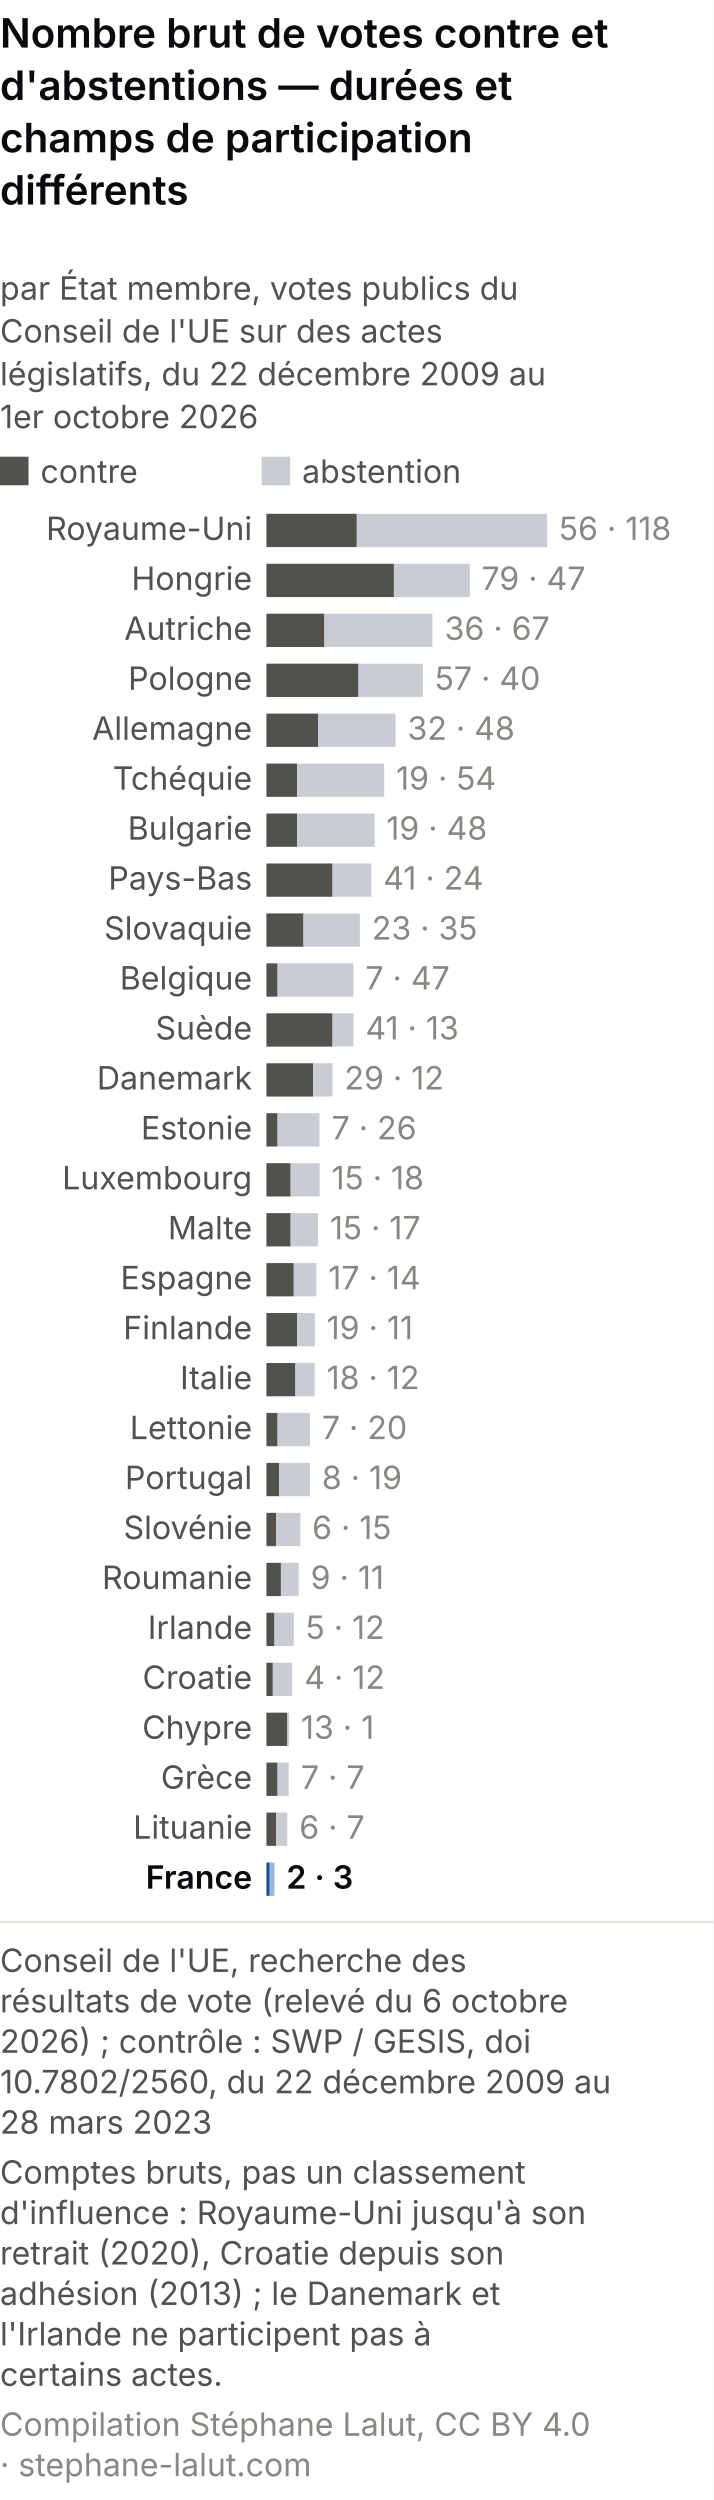
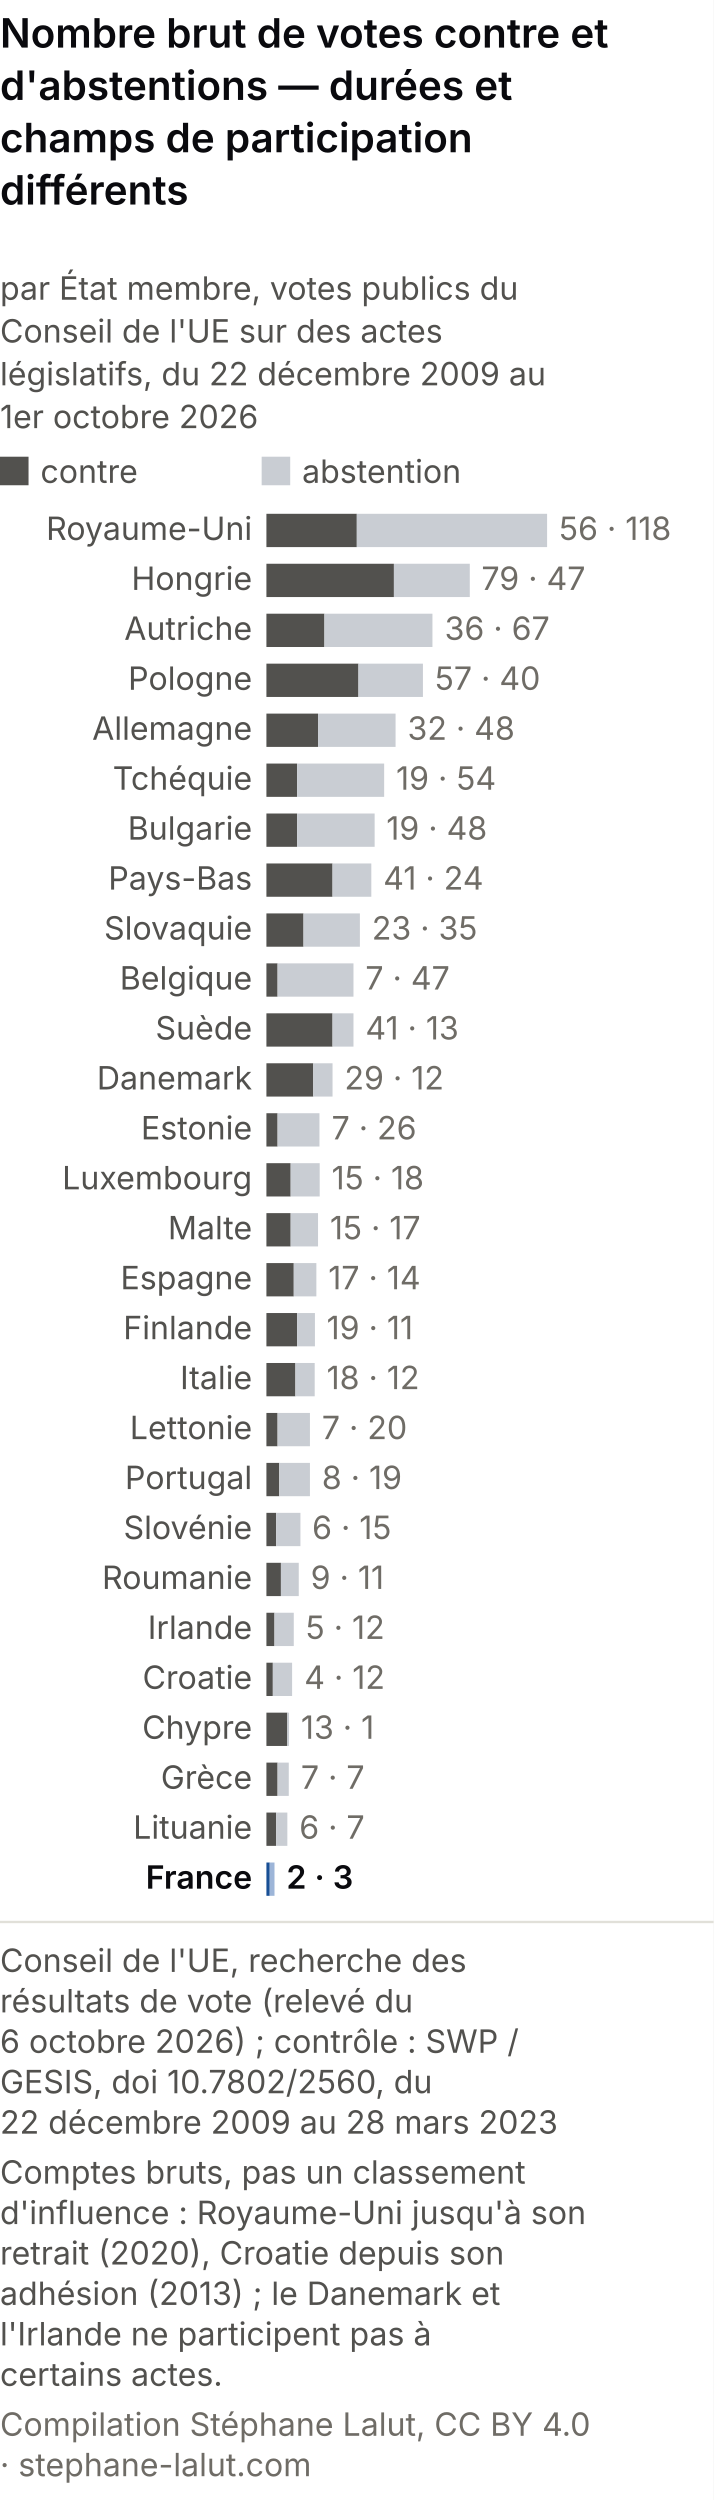
<svg xmlns="http://www.w3.org/2000/svg" viewBox="0 0 300 1051" role="img" font-variant-numeric="tabular-nums" aria-labelledby="evm-t evm-d" font-family="system-ui, -apple-system, Segoe UI, sans-serif">
  <rect width="300" height="1051" fill="#ffffff" />
  <text x="0" y="20" font-size="17" font-weight="600" fill="#0A0A0E">Nombre brut de votes contre et</text>
  <text x="0" y="42" font-size="17" font-weight="600" fill="#0A0A0E">d'abstentions — durées et</text>
  <text x="0" y="64" font-size="17" font-weight="600" fill="#0A0A0E">champs de participation</text>
  <text x="0" y="86" font-size="17" font-weight="600" fill="#0A0A0E">différents</text>
  <text x="0" y="126" font-size="13.5" fill="#52514e">par État membre, votes publics du</text>
  <text x="0" y="144" font-size="13.5" fill="#52514e">Conseil de l'UE sur des actes</text>
-   <text x="0" y="162" font-size="13.5" fill="#52514e">législatifs, du 22 décembre 2009 au</text>
-   <text x="0" y="180" font-size="13.5" fill="#52514e">1er octobre 2026</text>
+   <text x="0" y="162" font-size="13.5" fill="#52514e">législatifs, du 22 décembre 2009 au</text>
+   <text x="0" y="180" font-size="13.5" fill="#52514e">1er octobre 2026</text>
  <rect x="0" y="192" width="12" height="12" fill="#52514e" />
  <text x="17" y="203" font-size="13.5" fill="#52514e">contre</text>
  <rect x="110" y="192" width="12" height="12" fill="#c9cdd3" />
  <text x="127" y="203" font-size="13.5" fill="#52514e">abstention</text>
  <text x="106" y="227" font-size="13.5" fill="#52514e" text-anchor="end">Royaume-Uni</text>
  <rect x="112" y="216" width="38.0" height="14" fill="#52514e" />
  <rect x="150.0" y="216" width="80.0" height="14" fill="#c9cdd3" />
-   <text x="235.0" y="227" font-size="13.5" fill="#898781">56 · 118</text>
+   <text x="235.0" y="227" font-size="13.5" fill="#6f6c66">56 · 118</text>
  <text x="106" y="248" font-size="13.5" fill="#52514e" text-anchor="end">Hongrie</text>
  <rect x="112" y="237" width="53.6" height="14" fill="#52514e" />
  <rect x="165.6" y="237" width="31.9" height="14" fill="#c9cdd3" />
-   <text x="202.4" y="248" font-size="13.5" fill="#898781">79 · 47</text>
+   <text x="202.4" y="248" font-size="13.5" fill="#6f6c66">79 · 47</text>
  <text x="106" y="269" font-size="13.5" fill="#52514e" text-anchor="end">Autriche</text>
  <rect x="112" y="258" width="24.4" height="14" fill="#52514e" />
  <rect x="136.4" y="258" width="45.4" height="14" fill="#c9cdd3" />
-   <text x="186.9" y="269" font-size="13.5" fill="#898781">36 · 67</text>
+   <text x="186.9" y="269" font-size="13.5" fill="#6f6c66">36 · 67</text>
  <text x="106" y="290" font-size="13.5" fill="#52514e" text-anchor="end">Pologne</text>
  <rect x="112" y="279" width="38.7" height="14" fill="#52514e" />
  <rect x="150.7" y="279" width="27.1" height="14" fill="#c9cdd3" />
-   <text x="182.8" y="290" font-size="13.5" fill="#898781">57 · 40</text>
+   <text x="182.8" y="290" font-size="13.5" fill="#6f6c66">57 · 40</text>
  <text x="106" y="311" font-size="13.5" fill="#52514e" text-anchor="end">Allemagne</text>
  <rect x="112" y="300" width="21.7" height="14" fill="#52514e" />
  <rect x="133.7" y="300" width="32.6" height="14" fill="#c9cdd3" />
-   <text x="171.3" y="311" font-size="13.5" fill="#898781">32 · 48</text>
+   <text x="171.3" y="311" font-size="13.5" fill="#6f6c66">32 · 48</text>
  <text x="106" y="332" font-size="13.5" fill="#52514e" text-anchor="end">Tchéquie</text>
  <rect x="112" y="321" width="12.9" height="14" fill="#52514e" />
  <rect x="124.9" y="321" width="36.6" height="14" fill="#c9cdd3" />
-   <text x="166.5" y="332" font-size="13.5" fill="#898781">19 · 54</text>
+   <text x="166.5" y="332" font-size="13.5" fill="#6f6c66">19 · 54</text>
  <text x="106" y="353" font-size="13.5" fill="#52514e" text-anchor="end">Bulgarie</text>
  <rect x="112" y="342" width="12.9" height="14" fill="#52514e" />
  <rect x="124.9" y="342" width="32.6" height="14" fill="#c9cdd3" />
-   <text x="162.4" y="353" font-size="13.5" fill="#898781">19 · 48</text>
+   <text x="162.4" y="353" font-size="13.5" fill="#6f6c66">19 · 48</text>
  <text x="106" y="374" font-size="13.5" fill="#52514e" text-anchor="end">Pays-Bas</text>
  <rect x="112" y="363" width="27.8" height="14" fill="#52514e" />
  <rect x="139.8" y="363" width="16.3" height="14" fill="#c9cdd3" />
-   <text x="161.1" y="374" font-size="13.5" fill="#898781">41 · 24</text>
+   <text x="161.1" y="374" font-size="13.5" fill="#6f6c66">41 · 24</text>
  <text x="106" y="395" font-size="13.5" fill="#52514e" text-anchor="end">Slovaquie</text>
  <rect x="112" y="384" width="15.6" height="14" fill="#52514e" />
  <rect x="127.6" y="384" width="23.7" height="14" fill="#c9cdd3" />
-   <text x="156.3" y="395" font-size="13.5" fill="#898781">23 · 35</text>
+   <text x="156.3" y="395" font-size="13.5" fill="#6f6c66">23 · 35</text>
  <text x="106" y="416" font-size="13.5" fill="#52514e" text-anchor="end">Belgique</text>
  <rect x="112" y="405" width="4.7" height="14" fill="#52514e" />
  <rect x="116.7" y="405" width="31.9" height="14" fill="#c9cdd3" />
-   <text x="153.6" y="416" font-size="13.5" fill="#898781">7 · 47</text>
+   <text x="153.6" y="416" font-size="13.5" fill="#6f6c66">7 · 47</text>
  <text x="106" y="437" font-size="13.5" fill="#52514e" text-anchor="end">Suède</text>
  <rect x="112" y="426" width="27.8" height="14" fill="#52514e" />
  <rect x="139.8" y="426" width="8.8" height="14" fill="#c9cdd3" />
-   <text x="153.6" y="437" font-size="13.5" fill="#898781">41 · 13</text>
+   <text x="153.6" y="437" font-size="13.5" fill="#6f6c66">41 · 13</text>
  <text x="106" y="458" font-size="13.5" fill="#52514e" text-anchor="end">Danemark</text>
  <rect x="112" y="447" width="19.7" height="14" fill="#52514e" />
  <rect x="131.7" y="447" width="8.1" height="14" fill="#c9cdd3" />
-   <text x="144.8" y="458" font-size="13.5" fill="#898781">29 · 12</text>
+   <text x="144.8" y="458" font-size="13.5" fill="#6f6c66">29 · 12</text>
  <text x="106" y="479" font-size="13.5" fill="#52514e" text-anchor="end">Estonie</text>
  <rect x="112" y="468" width="4.7" height="14" fill="#52514e" />
  <rect x="116.7" y="468" width="17.6" height="14" fill="#c9cdd3" />
-   <text x="139.4" y="479" font-size="13.5" fill="#898781">7 · 26</text>
+   <text x="139.4" y="479" font-size="13.5" fill="#6f6c66">7 · 26</text>
  <text x="106" y="500" font-size="13.5" fill="#52514e" text-anchor="end">Luxembourg</text>
  <rect x="112" y="489" width="10.2" height="14" fill="#52514e" />
  <rect x="122.2" y="489" width="12.2" height="14" fill="#c9cdd3" />
-   <text x="139.4" y="500" font-size="13.5" fill="#898781">15 · 18</text>
+   <text x="139.4" y="500" font-size="13.5" fill="#6f6c66">15 · 18</text>
  <text x="106" y="521" font-size="13.5" fill="#52514e" text-anchor="end">Malte</text>
  <rect x="112" y="510" width="10.2" height="14" fill="#52514e" />
  <rect x="122.2" y="510" width="11.5" height="14" fill="#c9cdd3" />
-   <text x="138.7" y="521" font-size="13.5" fill="#898781">15 · 17</text>
+   <text x="138.7" y="521" font-size="13.5" fill="#6f6c66">15 · 17</text>
  <text x="106" y="542" font-size="13.5" fill="#52514e" text-anchor="end">Espagne</text>
  <rect x="112" y="531" width="11.5" height="14" fill="#52514e" />
  <rect x="123.5" y="531" width="9.5" height="14" fill="#c9cdd3" />
-   <text x="138.0" y="542" font-size="13.5" fill="#898781">17 · 14</text>
+   <text x="138.0" y="542" font-size="13.5" fill="#6f6c66">17 · 14</text>
  <text x="106" y="563" font-size="13.5" fill="#52514e" text-anchor="end">Finlande</text>
  <rect x="112" y="552" width="12.9" height="14" fill="#52514e" />
  <rect x="124.9" y="552" width="7.5" height="14" fill="#c9cdd3" />
-   <text x="137.3" y="563" font-size="13.5" fill="#898781">19 · 11</text>
+   <text x="137.3" y="563" font-size="13.5" fill="#6f6c66">19 · 11</text>
  <text x="106" y="584" font-size="13.5" fill="#52514e" text-anchor="end">Italie</text>
  <rect x="112" y="573" width="12.2" height="14" fill="#52514e" />
  <rect x="124.2" y="573" width="8.1" height="14" fill="#c9cdd3" />
-   <text x="137.3" y="584" font-size="13.5" fill="#898781">18 · 12</text>
+   <text x="137.3" y="584" font-size="13.5" fill="#6f6c66">18 · 12</text>
  <text x="106" y="605" font-size="13.5" fill="#52514e" text-anchor="end">Lettonie</text>
  <rect x="112" y="594" width="4.7" height="14" fill="#52514e" />
  <rect x="116.7" y="594" width="13.6" height="14" fill="#c9cdd3" />
-   <text x="135.3" y="605" font-size="13.5" fill="#898781">7 · 20</text>
+   <text x="135.3" y="605" font-size="13.5" fill="#6f6c66">7 · 20</text>
  <text x="106" y="626" font-size="13.5" fill="#52514e" text-anchor="end">Portugal</text>
  <rect x="112" y="615" width="5.4" height="14" fill="#52514e" />
  <rect x="117.4" y="615" width="12.9" height="14" fill="#c9cdd3" />
-   <text x="135.3" y="626" font-size="13.5" fill="#898781">8 · 19</text>
+   <text x="135.3" y="626" font-size="13.5" fill="#6f6c66">8 · 19</text>
  <text x="106" y="647" font-size="13.5" fill="#52514e" text-anchor="end">Slovénie</text>
  <rect x="112" y="636" width="4.1" height="14" fill="#52514e" />
  <rect x="116.1" y="636" width="10.2" height="14" fill="#c9cdd3" />
-   <text x="131.2" y="647" font-size="13.5" fill="#898781">6 · 15</text>
+   <text x="131.2" y="647" font-size="13.5" fill="#6f6c66">6 · 15</text>
  <text x="106" y="668" font-size="13.5" fill="#52514e" text-anchor="end">Roumanie</text>
  <rect x="112" y="657" width="6.1" height="14" fill="#52514e" />
  <rect x="118.1" y="657" width="7.5" height="14" fill="#c9cdd3" />
-   <text x="130.6" y="668" font-size="13.5" fill="#898781">9 · 11</text>
+   <text x="130.6" y="668" font-size="13.5" fill="#6f6c66">9 · 11</text>
  <text x="106" y="689" font-size="13.5" fill="#52514e" text-anchor="end">Irlande</text>
  <rect x="112" y="678" width="3.4" height="14" fill="#52514e" />
  <rect x="115.4" y="678" width="8.1" height="14" fill="#c9cdd3" />
-   <text x="128.5" y="689" font-size="13.5" fill="#898781">5 · 12</text>
+   <text x="128.5" y="689" font-size="13.5" fill="#6f6c66">5 · 12</text>
  <text x="106" y="710" font-size="13.5" fill="#52514e" text-anchor="end">Croatie</text>
  <rect x="112" y="699" width="2.7" height="14" fill="#52514e" />
  <rect x="114.7" y="699" width="8.1" height="14" fill="#c9cdd3" />
-   <text x="127.9" y="710" font-size="13.5" fill="#898781">4 · 12</text>
+   <text x="127.9" y="710" font-size="13.5" fill="#6f6c66">4 · 12</text>
  <text x="106" y="731" font-size="13.5" fill="#52514e" text-anchor="end">Chypre</text>
  <rect x="112" y="720" width="8.8" height="14" fill="#52514e" />
  <rect x="120.8" y="720" width="0.7" height="14" fill="#c9cdd3" />
-   <text x="126.5" y="731" font-size="13.5" fill="#898781">13 · 1</text>
+   <text x="126.5" y="731" font-size="13.5" fill="#6f6c66">13 · 1</text>
  <text x="106" y="752" font-size="13.5" fill="#52514e" text-anchor="end">Grèce</text>
  <rect x="112" y="741" width="4.7" height="14" fill="#52514e" />
  <rect x="116.7" y="741" width="4.7" height="14" fill="#c9cdd3" />
-   <text x="126.5" y="752" font-size="13.5" fill="#898781">7 · 7</text>
+   <text x="126.5" y="752" font-size="13.5" fill="#6f6c66">7 · 7</text>
  <text x="106" y="773" font-size="13.5" fill="#52514e" text-anchor="end">Lituanie</text>
  <rect x="112" y="762" width="4.1" height="14" fill="#52514e" />
  <rect x="116.1" y="762" width="4.7" height="14" fill="#c9cdd3" />
-   <text x="125.8" y="773" font-size="13.5" fill="#898781">6 · 7</text>
+   <text x="125.8" y="773" font-size="13.5" fill="#6f6c66">6 · 7</text>
  <text x="106" y="794" font-size="13.5" fill="#0A0A0E" text-anchor="end" font-weight="600">France</text>
  <rect x="112" y="783" width="1.4" height="14" fill="#184f95" />
  <rect x="113.4" y="783" width="2.0" height="14" fill="#9db5d8" />
  <text x="120.4" y="794" font-size="13.5" fill="#0A0A0E" font-weight="600">2 · 3</text>
  <line x1="0" y1="808.0" x2="300" y2="808.0" stroke="#e1e0d9" />
  <text class="pied-source" x="0" y="829.0" font-size="13.5" fill="#52514e">Conseil de l'UE, recherche des</text>
-   <text class="pied-source" x="0" y="846.0" font-size="13.5" fill="#52514e">résultats de vote (relevé du 6 octobre</text>
-   <text class="pied-source" x="0" y="863.0" font-size="13.5" fill="#52514e">2026) ; contrôle : SWP / GESIS, doi</text>
-   <text class="pied-source" x="0" y="880.0" font-size="13.5" fill="#52514e">10.7802/2560, du 22 décembre 2009 au</text>
-   <text class="pied-source" x="0" y="897.0" font-size="13.5" fill="#52514e">28 mars 2023</text>
+   <text class="pied-source" x="0" y="846.0" font-size="13.5" fill="#52514e">résultats de vote (relevé du</text>
+   <text class="pied-source" x="0" y="863.0" font-size="13.5" fill="#52514e">6 octobre 2026) ; contrôle : SWP /</text>
+   <text class="pied-source" x="0" y="880.0" font-size="13.5" fill="#52514e">GESIS, doi 10.7802/2560, du</text>
+   <text class="pied-source" x="0" y="897.0" font-size="13.5" fill="#52514e">22 décembre 2009 au 28 mars 2023</text>
  <text class="pied-note" x="0" y="918.0" font-size="13.5" fill="#52514e">Comptes bruts, pas un classement</text>
  <text class="pied-note" x="0" y="935.0" font-size="13.5" fill="#52514e">d'influence : Royaume-Uni jusqu'à son</text>
  <text class="pied-note" x="0" y="952.0" font-size="13.5" fill="#52514e">retrait (2020), Croatie depuis son</text>
  <text class="pied-note" x="0" y="969.0" font-size="13.5" fill="#52514e">adhésion (2013) ; le Danemark et</text>
  <text class="pied-note" x="0" y="986.0" font-size="13.5" fill="#52514e">l'Irlande ne participent pas à</text>
  <text class="pied-note" x="0" y="1003.0" font-size="13.5" fill="#52514e">certains actes.</text>
-   <text class="pied-licence" x="0" y="1024.0" font-size="13.5" fill="#898781">Compilation Stéphane Lalut, CC BY 4.0</text>
-   <text class="pied-licence" x="0" y="1041.0" font-size="13.5" fill="#898781">· stephane-lalut.com</text>
+   <text class="pied-licence" x="0" y="1024.0" font-size="13.5" fill="#6f6c66">Compilation Stéphane Lalut, CC BY 4.0</text>
+   <text class="pied-licence" x="0" y="1041.0" font-size="13.5" fill="#6f6c66">· stephane-lalut.com</text>
</svg>
